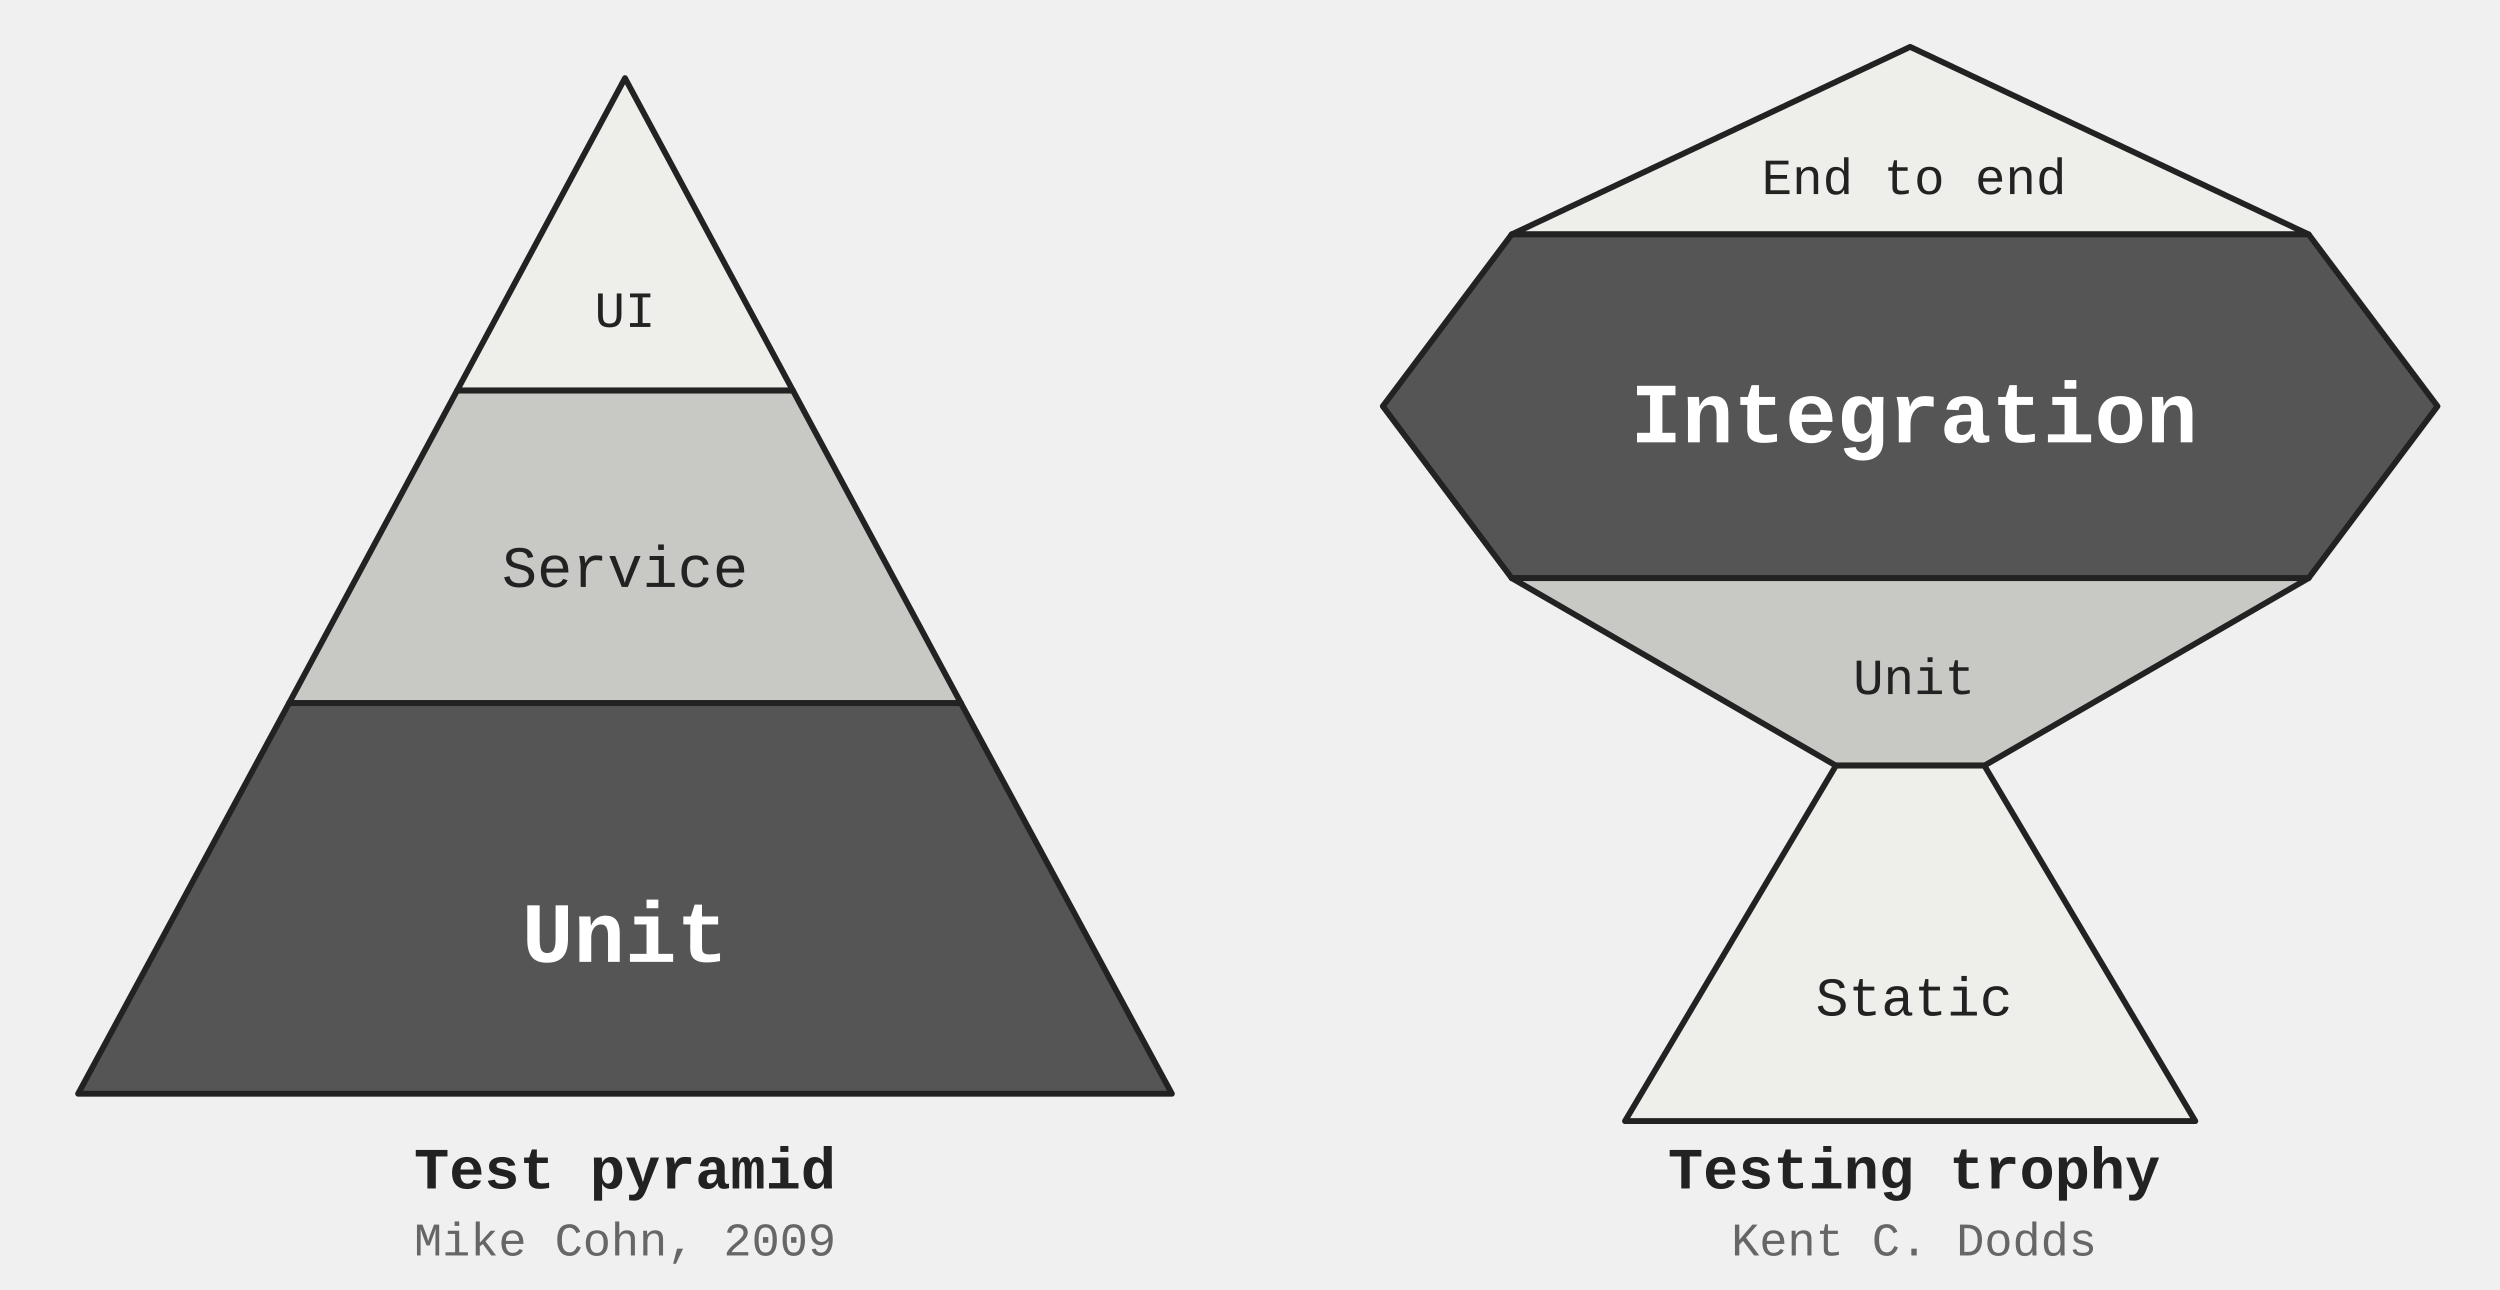
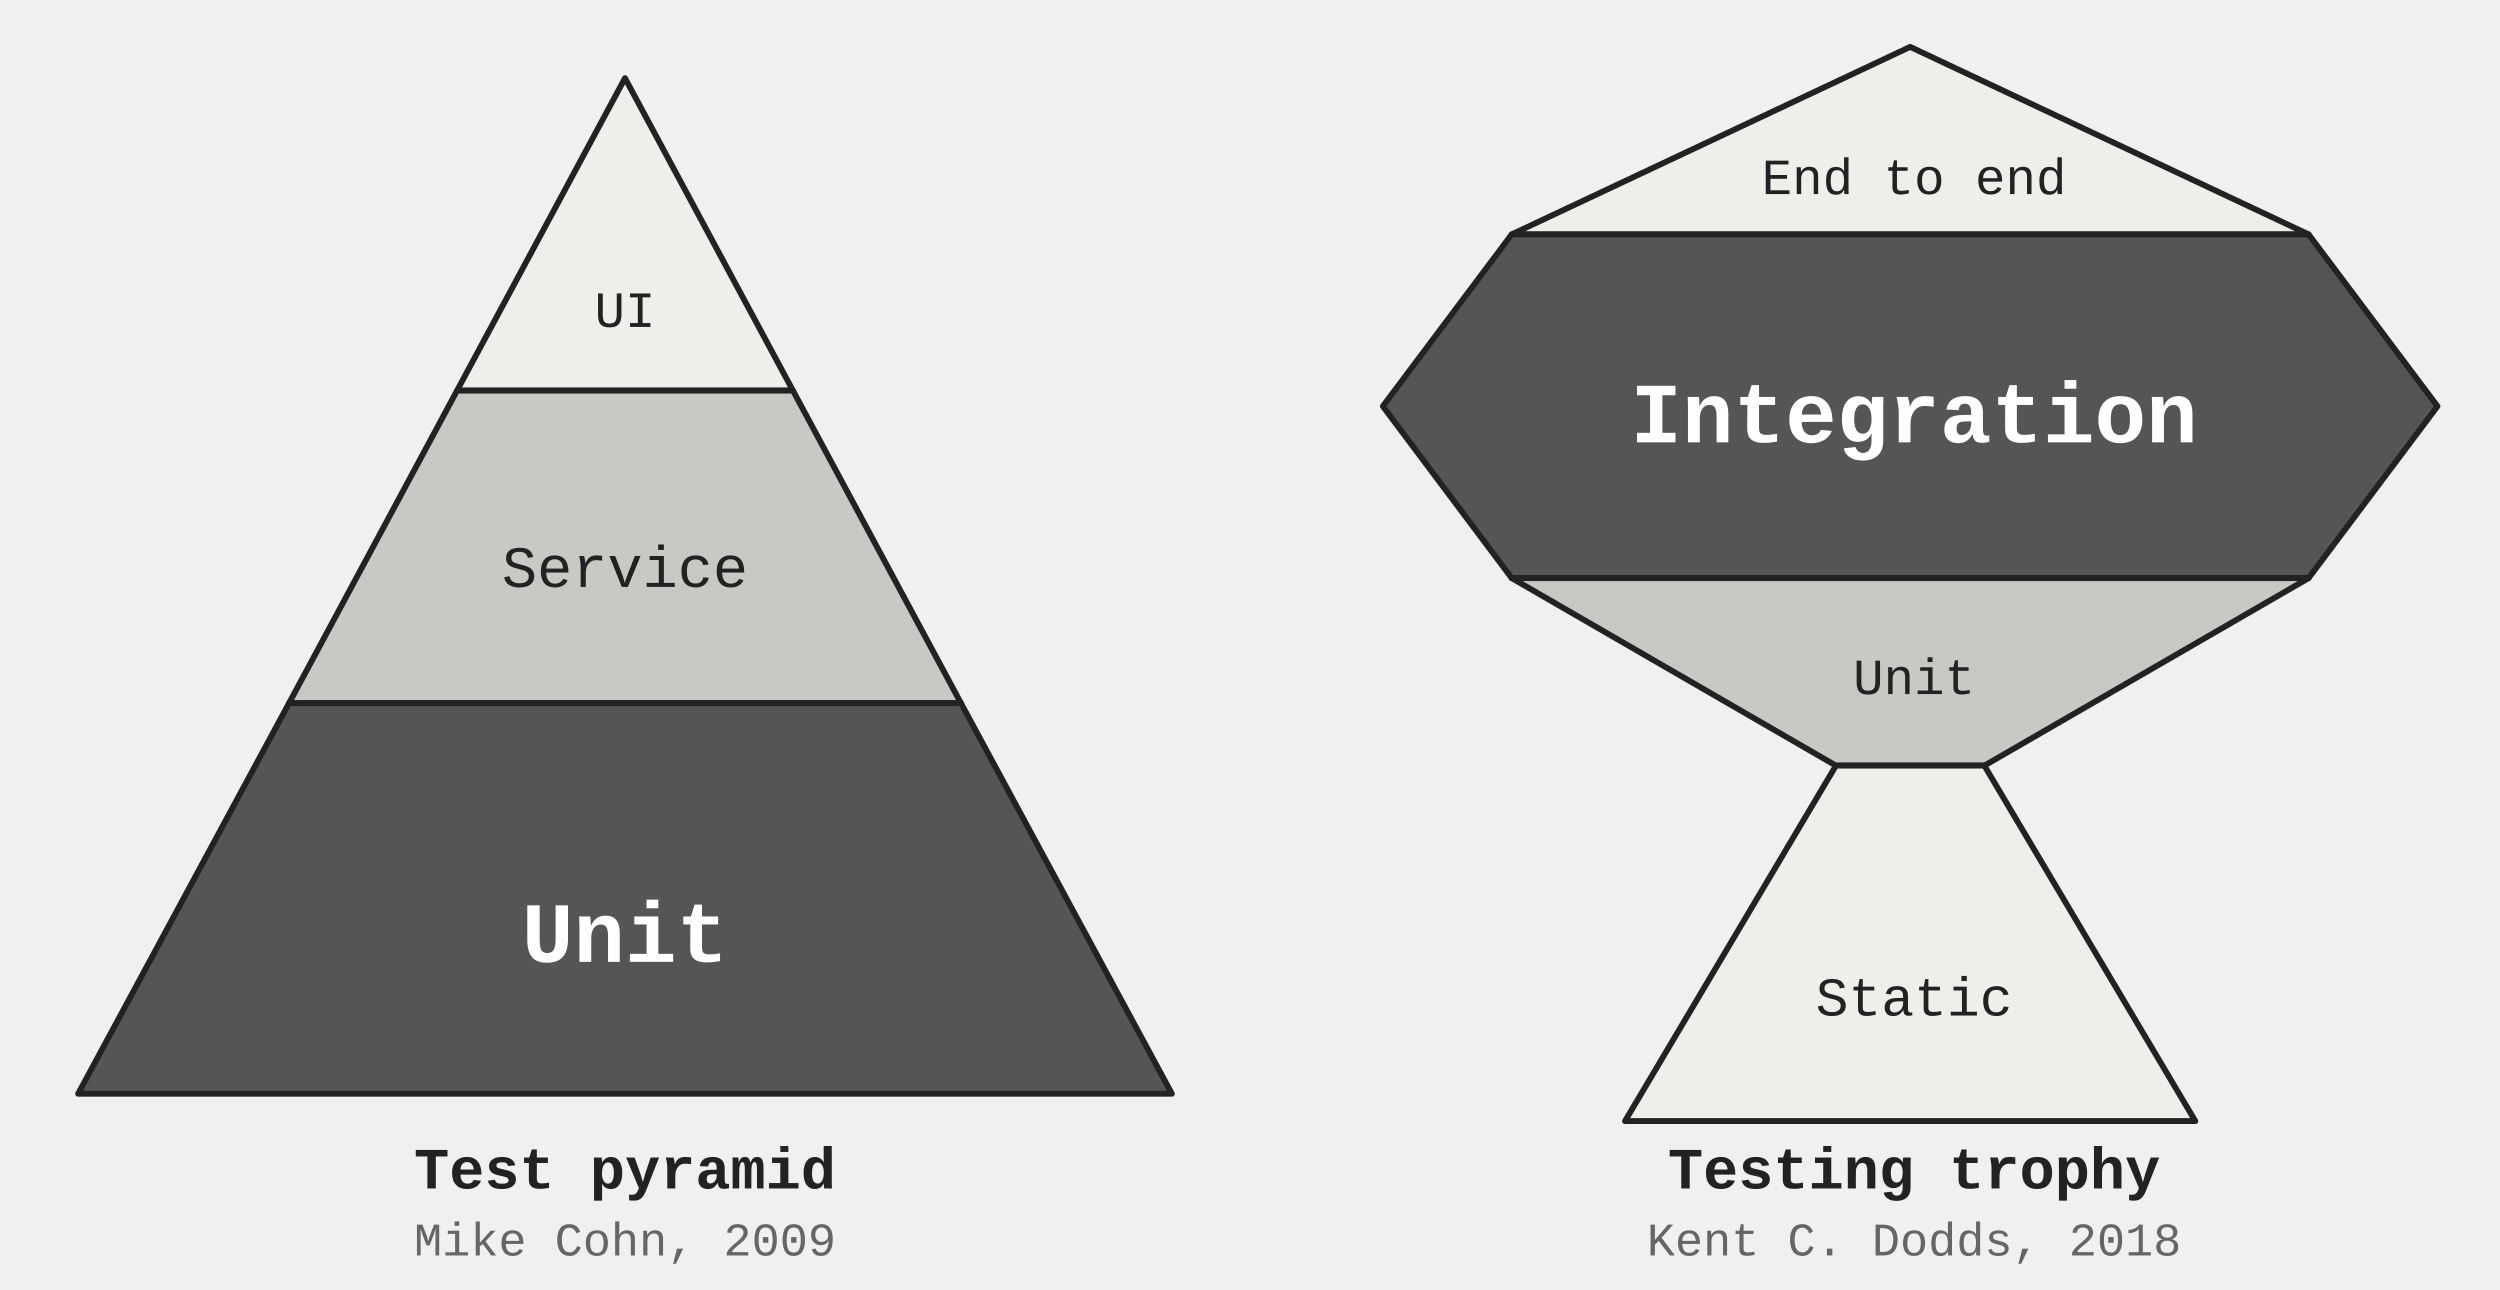
- <svg xmlns="http://www.w3.org/2000/svg" viewBox="0 0 640 330" font-family="ui-monospace, Menlo, Consolas, 'Liberation Mono', monospace" role="img" aria-labelledby="t">
+ <svg xmlns="http://www.w3.org/2000/svg" viewBox="0 0 640 330" width="640" height="330" font-family="ui-monospace, Menlo, Consolas, 'Liberation Mono', monospace" role="img" aria-labelledby="t">
  <style>
    .shape { stroke: #222; stroke-width: 1.5; stroke-linejoin: round; }
    .light { fill: #eeeeea; } .mid { fill: #c8c8c4; } .main { fill: #555; }
    text { fill: #222; text-anchor: middle; dominant-baseline: middle; }
    text.on-main { fill: #fff; font-weight: bold; }
    text.caption { font-size: 15px; font-weight: bold; }
    text.note { font-size: 12px; fill: #666; }
    @media (prefers-color-scheme: dark) {
      .shape { stroke: #ddd; }
      .light { fill: #262626; } .mid { fill: #444; } .main { fill: #ccc; }
      text { fill: #ddd; } text.on-main { fill: #111; } text.note { fill: #999; }
    }
  </style>
  <polygon class="shape light" points="160,20 203,100 117,100" />
  <text x="160" y="80" font-size="13">UI</text>
  <polygon class="shape mid" points="117,100 203,100 246,180 74,180" />
  <text x="160" y="146" font-size="15">Service</text>
  <polygon class="shape main" points="74,180 246,180 300,280 20,280" />
  <text x="160" y="240" font-size="22" class="on-main">Unit</text>
  <polygon class="shape light" points="489,12 591,60 387,60" />
  <text x="490" y="46" font-size="13">End to end</text>
  <polygon class="shape main" points="387,60 591,60 624,104 591,148 387,148 354,104" />
  <text x="490" y="107" font-size="22" class="on-main">Integration</text>
  <polygon class="shape mid" points="387,148 591,148 508,196 470,196" />
  <text x="490" y="174" font-size="13">Unit</text>
  <polygon class="shape light" points="470,196 508,196 562,287 416,287" />
  <text x="490" y="256" font-size="14">Static</text>
  <text class="caption" x="160" y="300">Test pyramid</text>
  <text class="note" x="160" y="318">Mike Cohn, 2009</text>
  <text class="caption" x="490" y="300">Testing trophy</text>
-   <text class="note" x="490" y="318">Kent C. Dodds</text>
+   <text class="note" x="490" y="318">Kent C. Dodds, 2018</text>
</svg>
